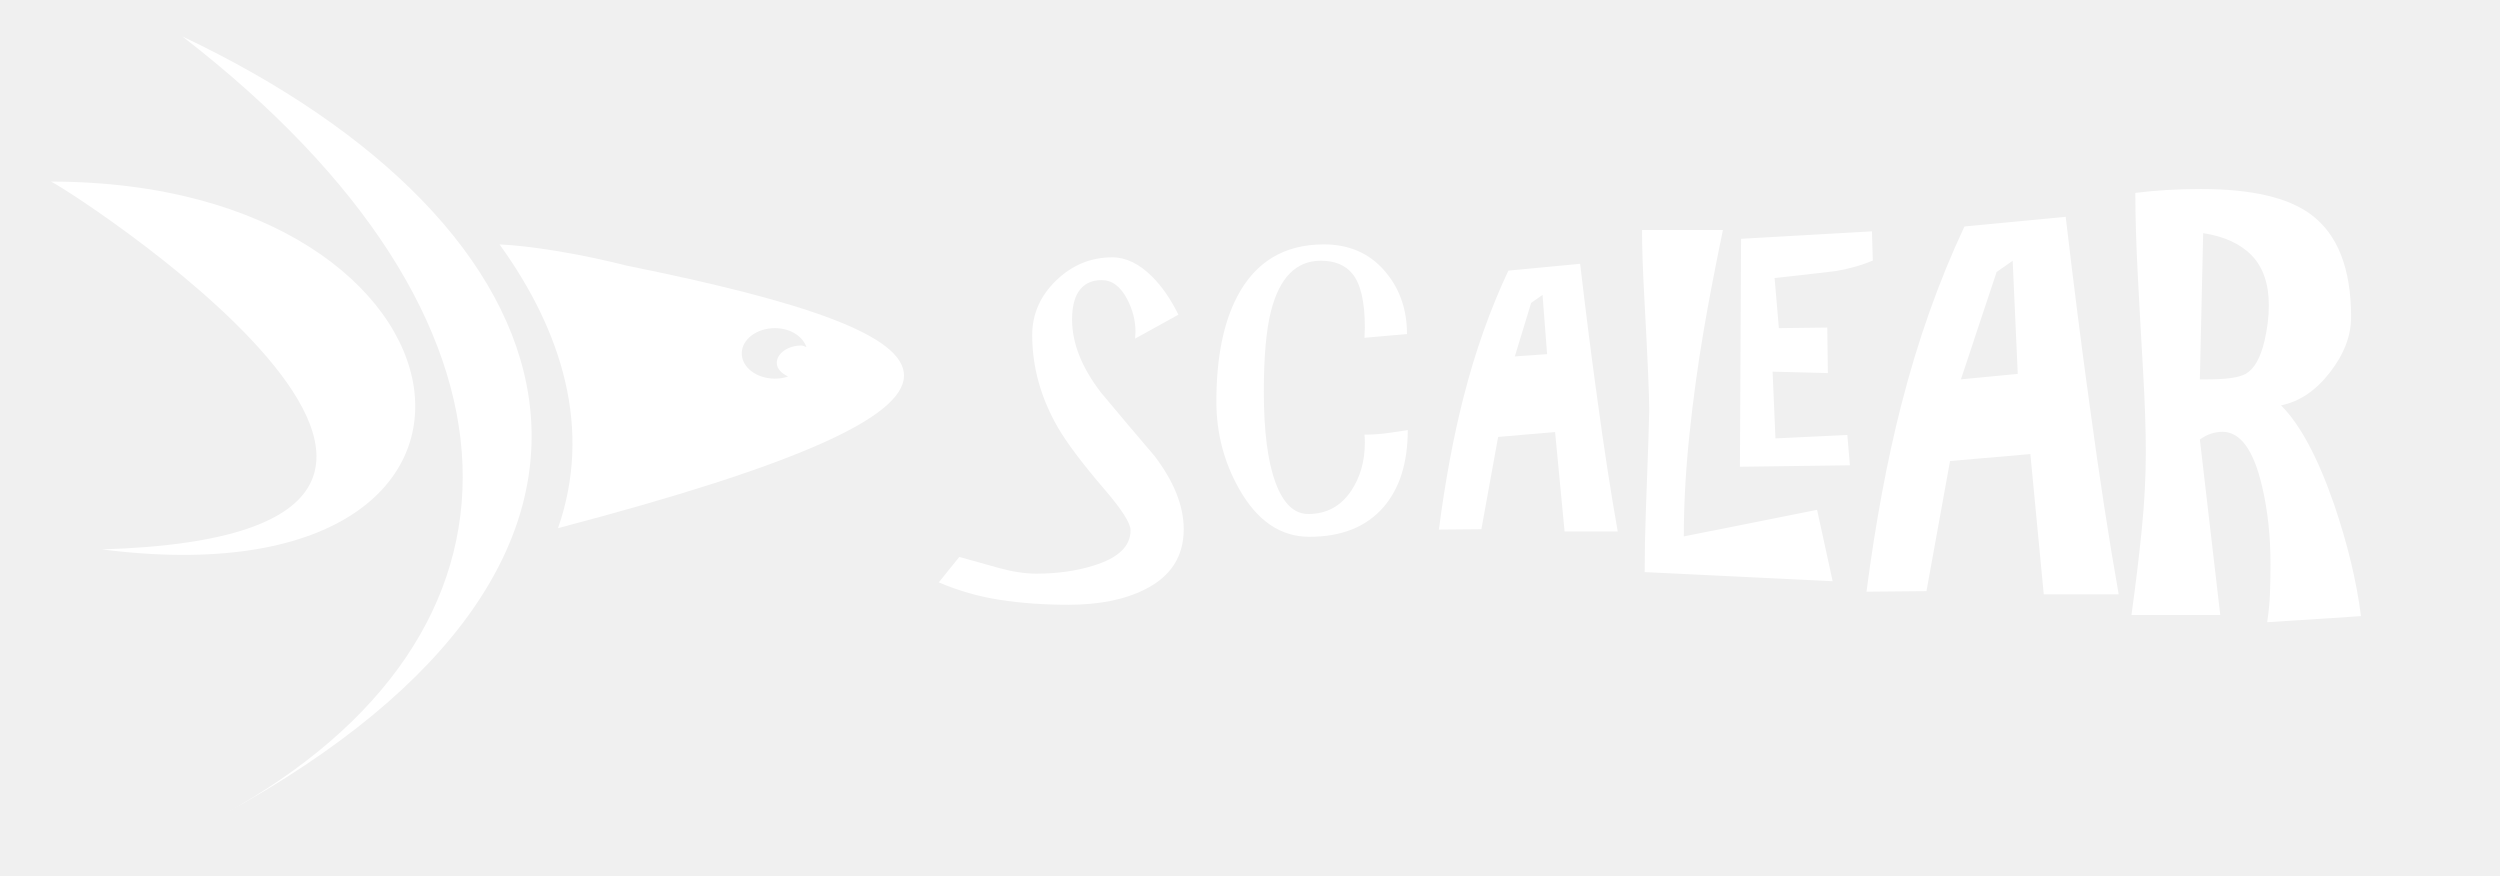
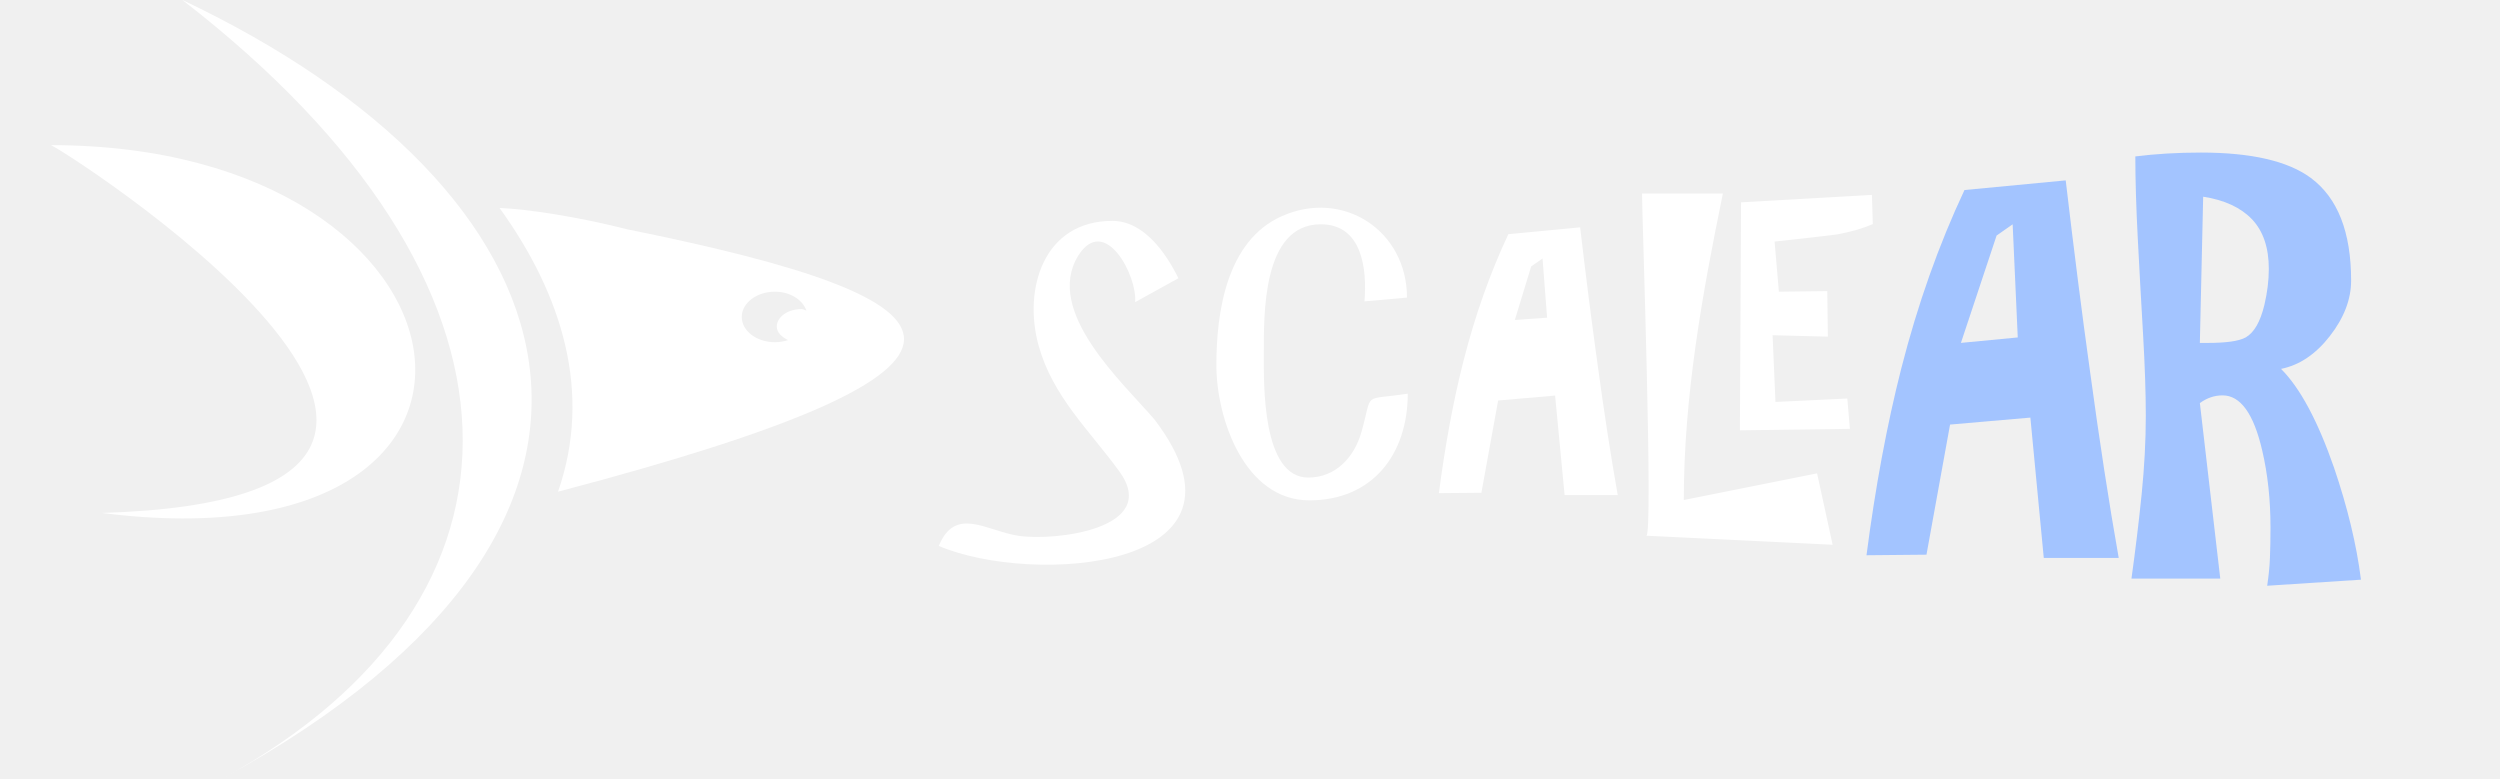
- <svg xmlns="http://www.w3.org/2000/svg" version="1.1" id="Layer_1" x="0px" y="0px" width="171.833px" height="60.167px" viewBox="0 0 171.833 60.167" enable-background="new 0 0 171.833 60.167" xml:space="preserve">
+ <svg xmlns="http://www.w3.org/2000/svg" version="1.1" id="Layer_1" x="0px" y="0px" width="171.833px" height="53.489px" viewBox="0 2.505 171.833 53.489" enable-background="new 0 2.505 171.833 53.489" xml:space="preserve">
  <g>
-     <path fill="#FFFFFF" d="M76.454,17.687c0.939,0,1.853,0.444,2.741,1.331c0.679,0.678,1.278,1.55,1.801,2.611l-2.976,1.644   l0.026-0.469c0-0.766-0.191-1.514-0.574-2.245c-0.453-0.87-1.036-1.306-1.749-1.306c-0.731,0-1.271,0.279-1.619,0.835   c-0.278,0.453-0.417,1.08-0.417,1.878c0,1.619,0.661,3.29,1.984,5.012c1.218,1.462,2.444,2.915,3.68,4.359   c1.34,1.758,2.01,3.437,2.01,5.037c0,1.879-0.896,3.262-2.689,4.15c-1.393,0.696-3.14,1.044-5.247,1.044   c-1.687,0-3.257-0.114-4.71-0.34c-1.452-0.226-2.849-0.626-4.189-1.2l1.41-1.749c0.871,0.244,1.774,0.496,2.714,0.758   c0.939,0.261,1.801,0.392,2.583,0.392c1.427,0,2.732-0.183,3.915-0.549c1.706-0.521,2.559-1.331,2.559-2.427   c0-0.487-0.583-1.409-1.749-2.766c-1.566-1.827-2.653-3.271-3.263-4.333c-1.166-2.036-1.748-4.141-1.748-6.316   c0-1.444,0.548-2.697,1.644-3.758C73.687,18.217,74.975,17.687,76.454,17.687z" />
-     <path fill="#FFFFFF" d="M83.605,27.604c0-2.993,0.478-5.403,1.436-7.23c1.252-2.383,3.236-3.576,5.951-3.576   c1.722,0,3.105,0.597,4.149,1.789c1.045,1.191,1.566,2.648,1.566,4.371l-2.923,0.261l0.026-0.705c0-1.775-0.287-3.01-0.861-3.705   c-0.487-0.592-1.209-0.888-2.167-0.888c-1.688,0-2.827,1.148-3.418,3.445c-0.331,1.288-0.497,3.142-0.497,5.56   c0,2.696,0.265,4.771,0.796,6.224c0.531,1.453,1.284,2.179,2.258,2.179c1.253,0,2.235-0.53,2.949-1.592   c0.626-0.939,0.94-2.044,0.94-3.314c0-0.243-0.009-0.426-0.026-0.548c0.574,0,1.156-0.043,1.749-0.13   c0.591-0.087,1-0.148,1.227-0.183c0,2.244-0.557,4.01-1.671,5.298c-1.183,1.357-2.879,2.036-5.088,2.036   c-1.984,0-3.593-1.096-4.83-3.289C84.126,31.763,83.605,29.761,83.605,27.604z" />
-     <path fill="#FFFFFF" d="M101.821,36.374l-2.922,0.026c0.435-3.341,1-6.376,1.696-9.108c0.8-3.132,1.828-6.029,3.08-8.692   l4.933-0.469c0.4,3.41,0.792,6.49,1.174,9.238c0.469,3.463,0.94,6.517,1.41,9.162h-3.653l-0.653-6.838l-3.915,0.339L101.821,36.374   z M104.119,24.498l2.218-0.156l-0.314-4.071l-0.782,0.548L104.119,24.498z" />
-     <path fill="#FFFFFF" d="M124.894,35.043l1.07,4.906l-12.92-0.627c0-1.374,0.027-2.756,0.079-4.148   c0.157-4.176,0.234-6.5,0.234-6.969c0-1.044-0.112-3.628-0.338-7.751c-0.104-1.897-0.157-3.445-0.157-4.646h5.559   c-0.574,2.785-1.018,5.107-1.33,6.969c-0.4,2.349-0.728,4.742-0.979,7.176c-0.252,2.437-0.378,4.743-0.378,6.917L124.894,35.043z" />
-     <path fill="#FFFFFF" d="M132.412,40.631l-4.122,0.038c0.613-4.711,1.411-8.994,2.392-12.846c1.129-4.417,2.578-8.502,4.342-12.257   l6.958-0.663c0.565,4.811,1.118,9.153,1.657,13.028c0.662,4.885,1.325,9.192,1.986,12.921h-5.151l-0.921-9.643l-5.52,0.478   L132.412,40.631z M134.781,26.073l3.906-0.375l-0.35-7.776l-1.104,0.773L134.781,26.073z" />
-     <path fill="#FFFFFF" d="M162.277,42.349l-6.447,0.416c0.102-0.684,0.166-1.314,0.189-1.897c0.024-0.583,0.04-1.275,0.04-2.085   c0-1.923-0.19-3.693-0.569-5.31c-0.583-2.528-1.492-3.793-2.73-3.793c-0.557,0-1.076,0.179-1.556,0.531l1.402,12.062h-6.104   c0.278-1.998,0.512-3.932,0.701-5.803c0.188-1.872,0.286-3.667,0.286-5.386c0-1.566-0.065-3.439-0.19-5.614   c-0.126-2.174-0.248-4.354-0.361-6.541c-0.114-2.187-0.17-4.08-0.17-5.671c1.391-0.176,2.896-0.266,4.512-0.266   c3.465,0,5.981,0.583,7.55,1.744c1.845,1.367,2.769,3.718,2.769,7.055c0,1.289-0.487,2.561-1.461,3.813   c-0.972,1.251-2.092,2.003-3.356,2.257c1.314,1.315,2.527,3.578,3.642,6.79C161.354,37.379,161.975,39.946,162.277,42.349z    M151.431,16.025l-0.228,10.05h0.531c1.291,0,2.162-0.124,2.617-0.377c0.583-0.33,1.01-1.076,1.289-2.239   c0.202-0.859,0.304-1.682,0.304-2.466c0-1.466-0.386-2.603-1.155-3.414C154.016,16.771,152.897,16.251,151.431,16.025z" />
+     <path fill="#FFFFFF" d="M76.454,17.687c2.173,0,3.697,2.227,4.542,3.942c-0.992,0.548-1.984,1.096-2.976,1.644   c0.168-1.807-2.093-6.094-3.916-3.185c-2.352,3.835,3.092,8.731,5.247,11.25c7.904,10.37-8.426,11.432-14.825,8.69   c1.14-2.766,3.277-1.03,5.475-0.696c2.509,0.381,9.807-0.481,6.929-4.433c-2.072-2.845-4.575-5.141-5.546-8.651   C70.319,22.402,71.704,17.687,76.454,17.687C77.393,17.687,74.975,17.687,76.454,17.687z" />
+     <path fill="#FFFFFF" d="M83.605,27.604c0-3.643,0.701-8.541,4.48-10.233c4.232-1.896,8.622,0.989,8.622,5.587   c-0.975,0.087-1.949,0.174-2.924,0.261c0.186-2.21-0.148-5.298-3.002-5.298c-4.054,0-3.914,6.287-3.914,9.005   c0,1.937-0.133,8.404,3.053,8.404c1.883,0,3.163-1.395,3.654-3.125c0.813-2.862-0.011-2.146,3.186-2.643   c0,4.153-2.416,7.334-6.76,7.334C85.539,36.896,83.605,31.277,83.605,27.604C83.605,24.611,83.605,29.761,83.605,27.604z" />
+     <path fill="#FFFFFF" d="M101.821,36.375L98.899,36.4c0.436-3.341,1-6.376,1.696-9.108c0.8-3.132,1.827-6.029,3.079-8.692   l4.934-0.469c0.4,3.41,0.792,6.49,1.174,9.238c0.469,3.462,0.94,6.517,1.41,9.162h-3.652l-0.653-6.838l-3.915,0.339L101.821,36.375   z M104.12,24.498l2.217-0.156l-0.313-4.071l-0.782,0.548L104.12,24.498z" />
+     <path fill="#FFFFFF" d="M124.894,35.042c0.356,1.636,0.713,3.271,1.069,4.906c-4.269-0.207-8.536-0.414-12.805-0.621   c0.48,0.023-0.297-22.158-0.297-23.52c1.853,0,3.706,0,5.559,0c-1.426,6.927-2.687,13.967-2.687,21.063   C118.788,36.261,121.84,35.652,124.894,35.042L124.894,35.042z" />
+     <path fill="#A3C4FF" d="M132.413,40.63l-4.123,0.039c0.613-4.711,1.412-8.994,2.393-12.846c1.129-4.417,2.578-8.502,4.342-12.257   l6.958-0.663c0.565,4.811,1.118,9.153,1.657,13.028c0.662,4.885,1.324,9.191,1.986,12.921h-5.151l-0.921-9.644l-5.52,0.479   L132.413,40.63z M134.781,26.073l3.906-0.375l-0.351-7.776l-1.104,0.773L134.781,26.073z" />
+     <path fill="#A3C4FF" d="M162.277,42.349l-6.446,0.416c0.102-0.684,0.166-1.314,0.188-1.896c0.024-0.584,0.04-1.275,0.04-2.086   c0-1.923-0.189-3.693-0.569-5.31c-0.583-2.528-1.491-3.793-2.729-3.793c-0.557,0-1.076,0.179-1.557,0.531l1.402,12.062h-6.104   c0.277-1.998,0.512-3.932,0.701-5.803c0.188-1.872,0.285-3.668,0.285-5.387c0-1.565-0.064-3.438-0.189-5.614   c-0.127-2.174-0.248-4.354-0.361-6.541c-0.114-2.187-0.17-4.08-0.17-5.671c1.391-0.176,2.896-0.266,4.512-0.266   c3.465,0,5.98,0.583,7.551,1.744c1.844,1.367,2.769,3.718,2.769,7.055c0,1.289-0.487,2.561-1.461,3.813   c-0.972,1.251-2.093,2.003-3.356,2.257c1.314,1.315,2.527,3.578,3.643,6.79C161.354,37.378,161.975,39.946,162.277,42.349z    M151.431,16.025l-0.228,10.05h0.53c1.291,0,2.162-0.124,2.617-0.377c0.583-0.33,1.01-1.076,1.289-2.239   c0.202-0.859,0.304-1.682,0.304-2.466c0-1.466-0.386-2.603-1.154-3.414C154.016,16.771,152.897,16.251,151.431,16.025z" />
  </g>
  <g>
    <path fill="#FFFFFF" d="M12.536,2.505C37.753,22,37.729,43.723,15.333,55.994C47.92,38.14,39.733,15.386,12.536,2.505z" />
  </g>
-   <path fill="#FFFFFF" d="M3.479,12.481c30.489,0,34.912,29.296,3.529,25.281C42.246,36.702,3.22,12.038,3.479,12.481  C6.08,12.481,3.479,12.481,3.479,12.481z" />
-   <path fill="#FFFFFF" d="M43.111,18.267c-3.452-0.877-6.874-1.39-8.777-1.468c4.337,6,6.38,12.729,4.021,19.502  C71.354,27.626,67.183,23.126,43.111,18.267z M55.091,23.748c-0.939,0-1.7,0.538-1.7,1.201c0,0.408,0.335,0.714,0.776,0.932  c-0.279,0.093-0.584,0.145-0.905,0.145c-1.259,0-2.279-0.778-2.279-1.734c0-0.959,1.021-1.738,2.279-1.738  c1.054,0,1.9,0.556,2.166,1.295C55.306,23.828,55.223,23.748,55.091,23.748z" />
+   <path fill="#FFFFFF" d="M3.479,12.481c30.489,0,34.912,29.296,3.529,25.281C42.246,36.703,3.22,12.038,3.479,12.481  C6.08,12.481,3.479,12.481,3.479,12.481z" />
+   <path fill="#FFFFFF" d="M43.111,18.267c-3.452-0.877-6.874-1.39-8.777-1.468c4.337,6,6.38,12.729,4.021,19.501  C71.354,27.626,67.183,23.126,43.111,18.267z M55.091,23.748c-0.939,0-1.7,0.538-1.7,1.201c0,0.408,0.335,0.714,0.776,0.932  c-0.279,0.093-0.584,0.145-0.905,0.145c-1.259,0-2.279-0.778-2.279-1.734c0-0.959,1.021-1.738,2.279-1.738  c1.054,0,1.9,0.556,2.166,1.295C55.306,23.828,55.223,23.748,55.091,23.748z" />
  <g>
-     <path fill="#FFFFFF" d="M119.669,16.413l8.996-0.512l0.059,2.008c-0.708,0.302-1.529,0.538-2.46,0.708   c-0.236,0.04-1.667,0.204-4.291,0.492l0.295,3.445l3.327-0.04l0.04,3.13l-3.799-0.098l0.197,4.586l4.94-0.236l0.177,2.086   l-7.559,0.099L119.669,16.413z" />
+     <path fill="#FFFFFF" d="M119.668,16.413l8.996-0.512l0.06,2.008c-0.708,0.302-1.529,0.538-2.46,0.708   c-0.236,0.04-1.667,0.204-4.291,0.492l0.295,3.445l3.327-0.04l0.04,3.13l-3.799-0.098l0.197,4.586l4.939-0.236l0.177,2.086   l-7.56,0.1L119.668,16.413z" />
  </g>
</svg>
